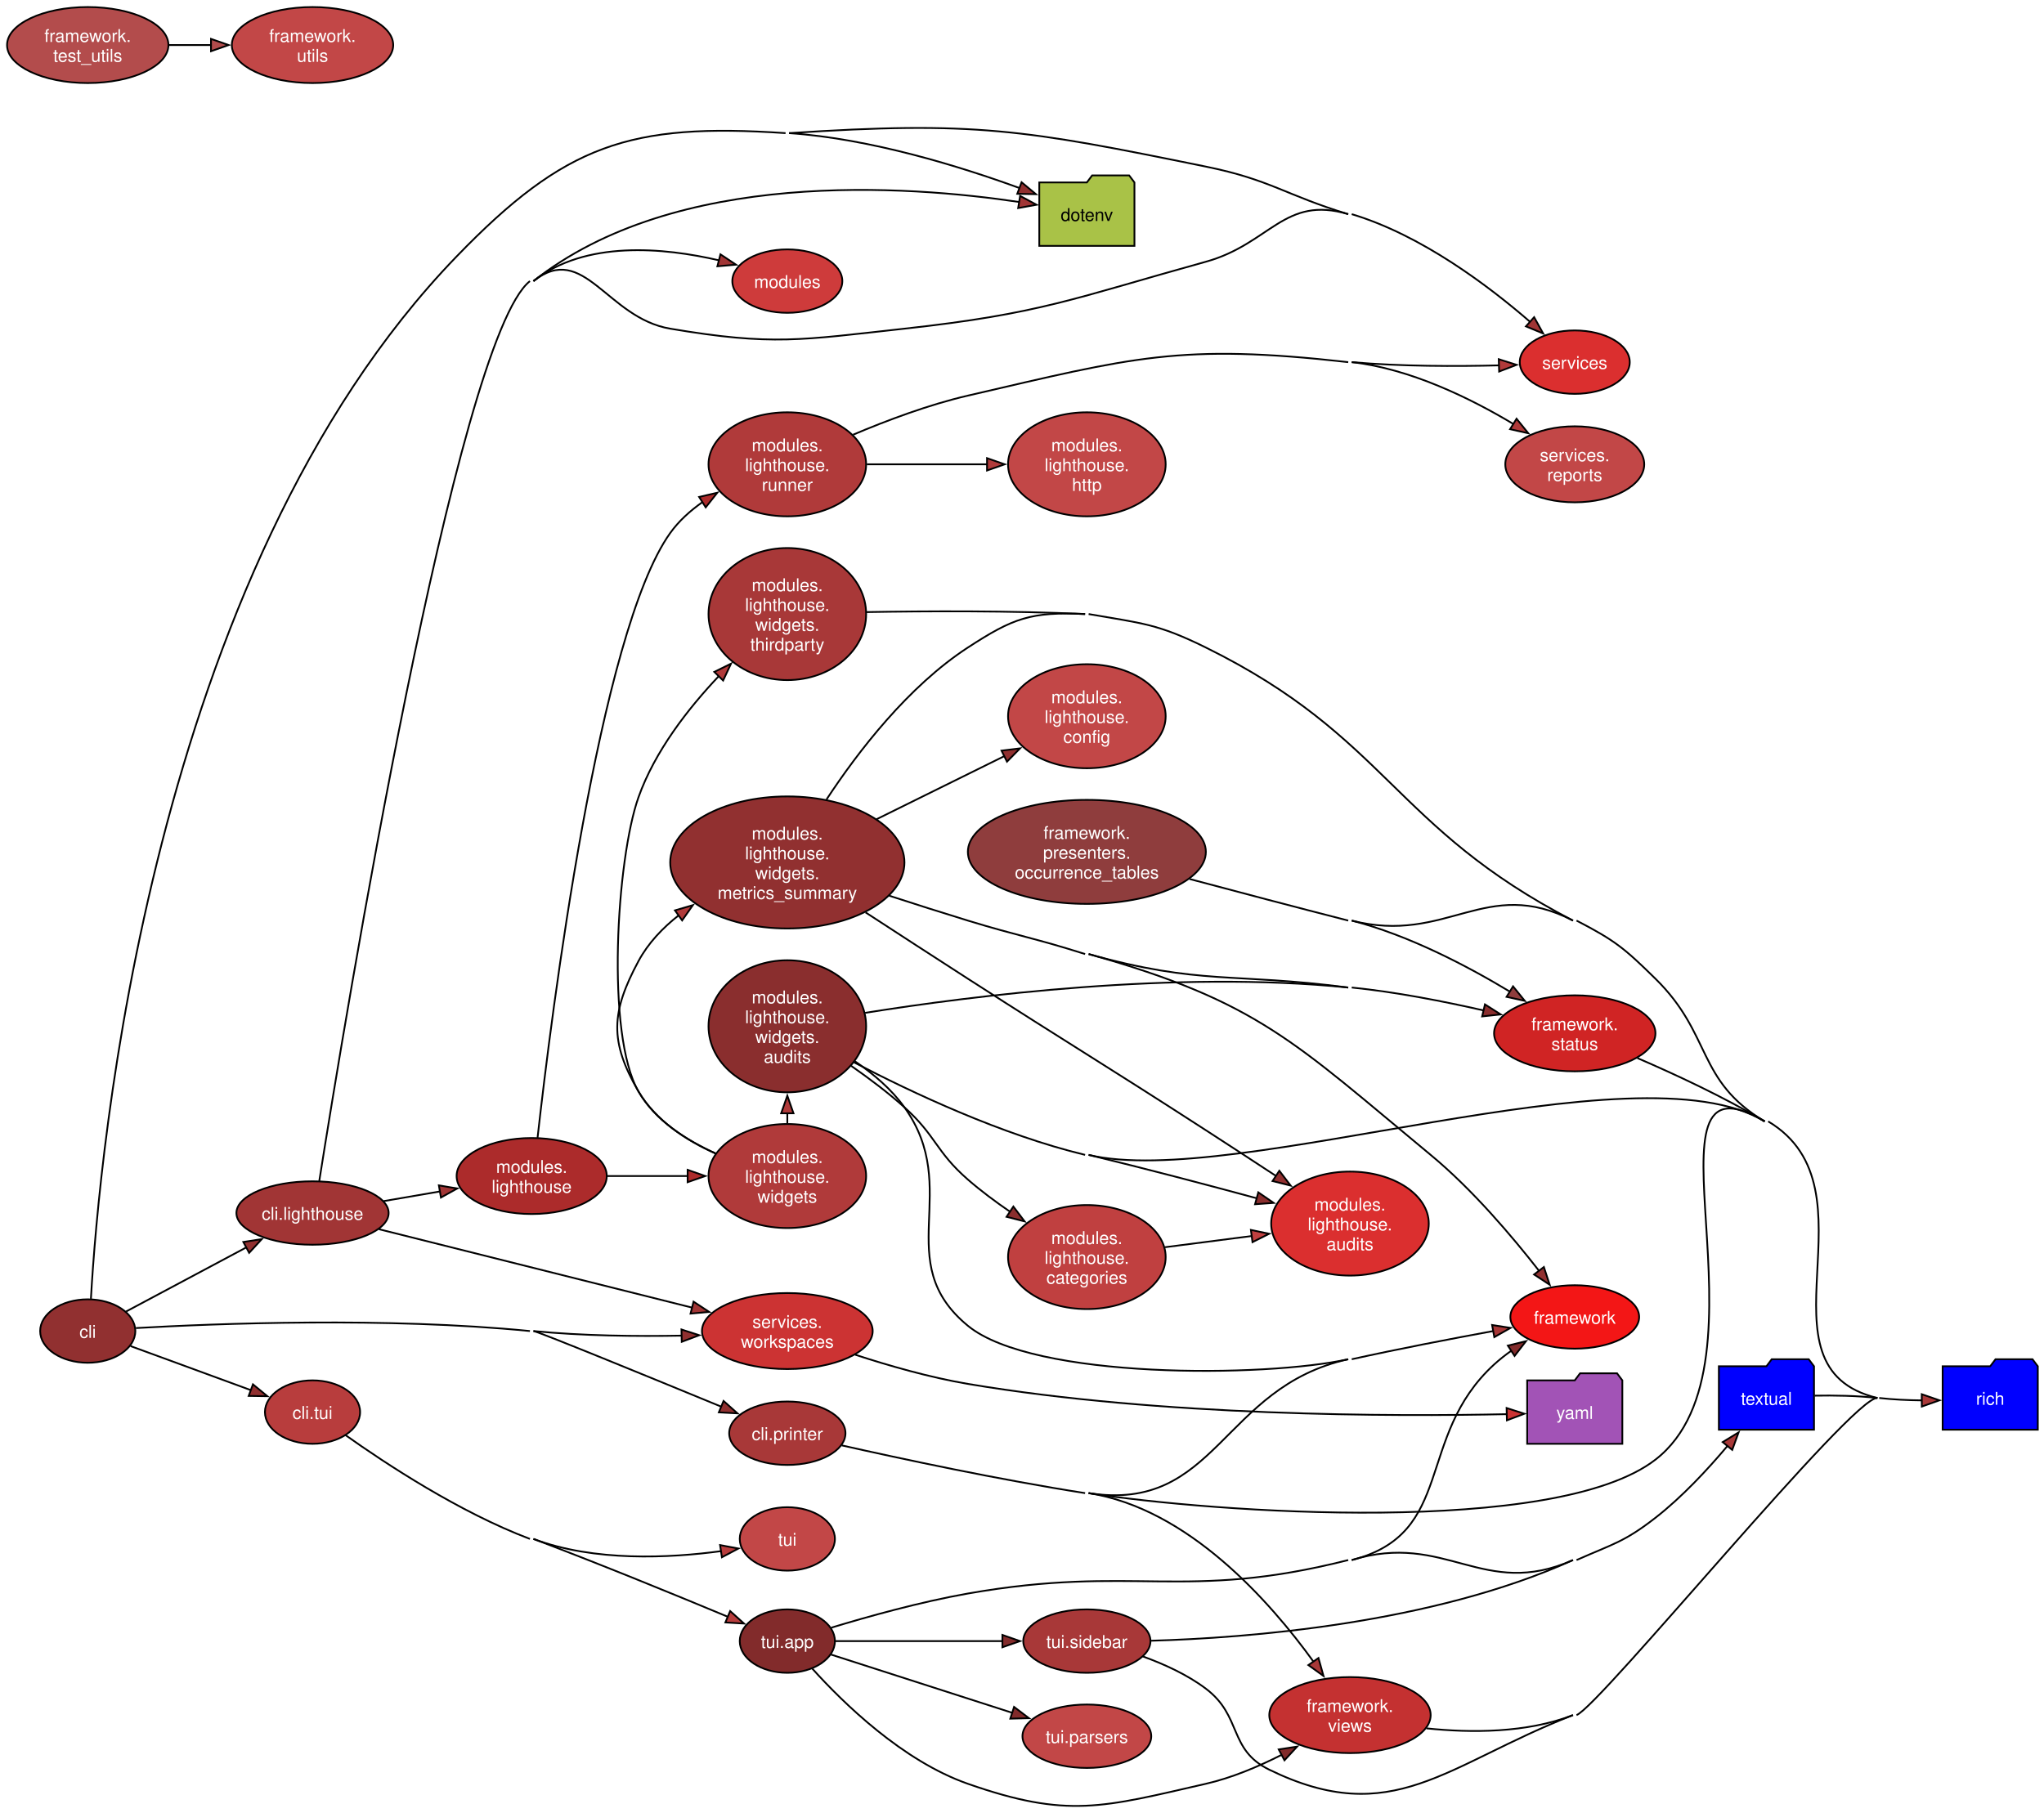
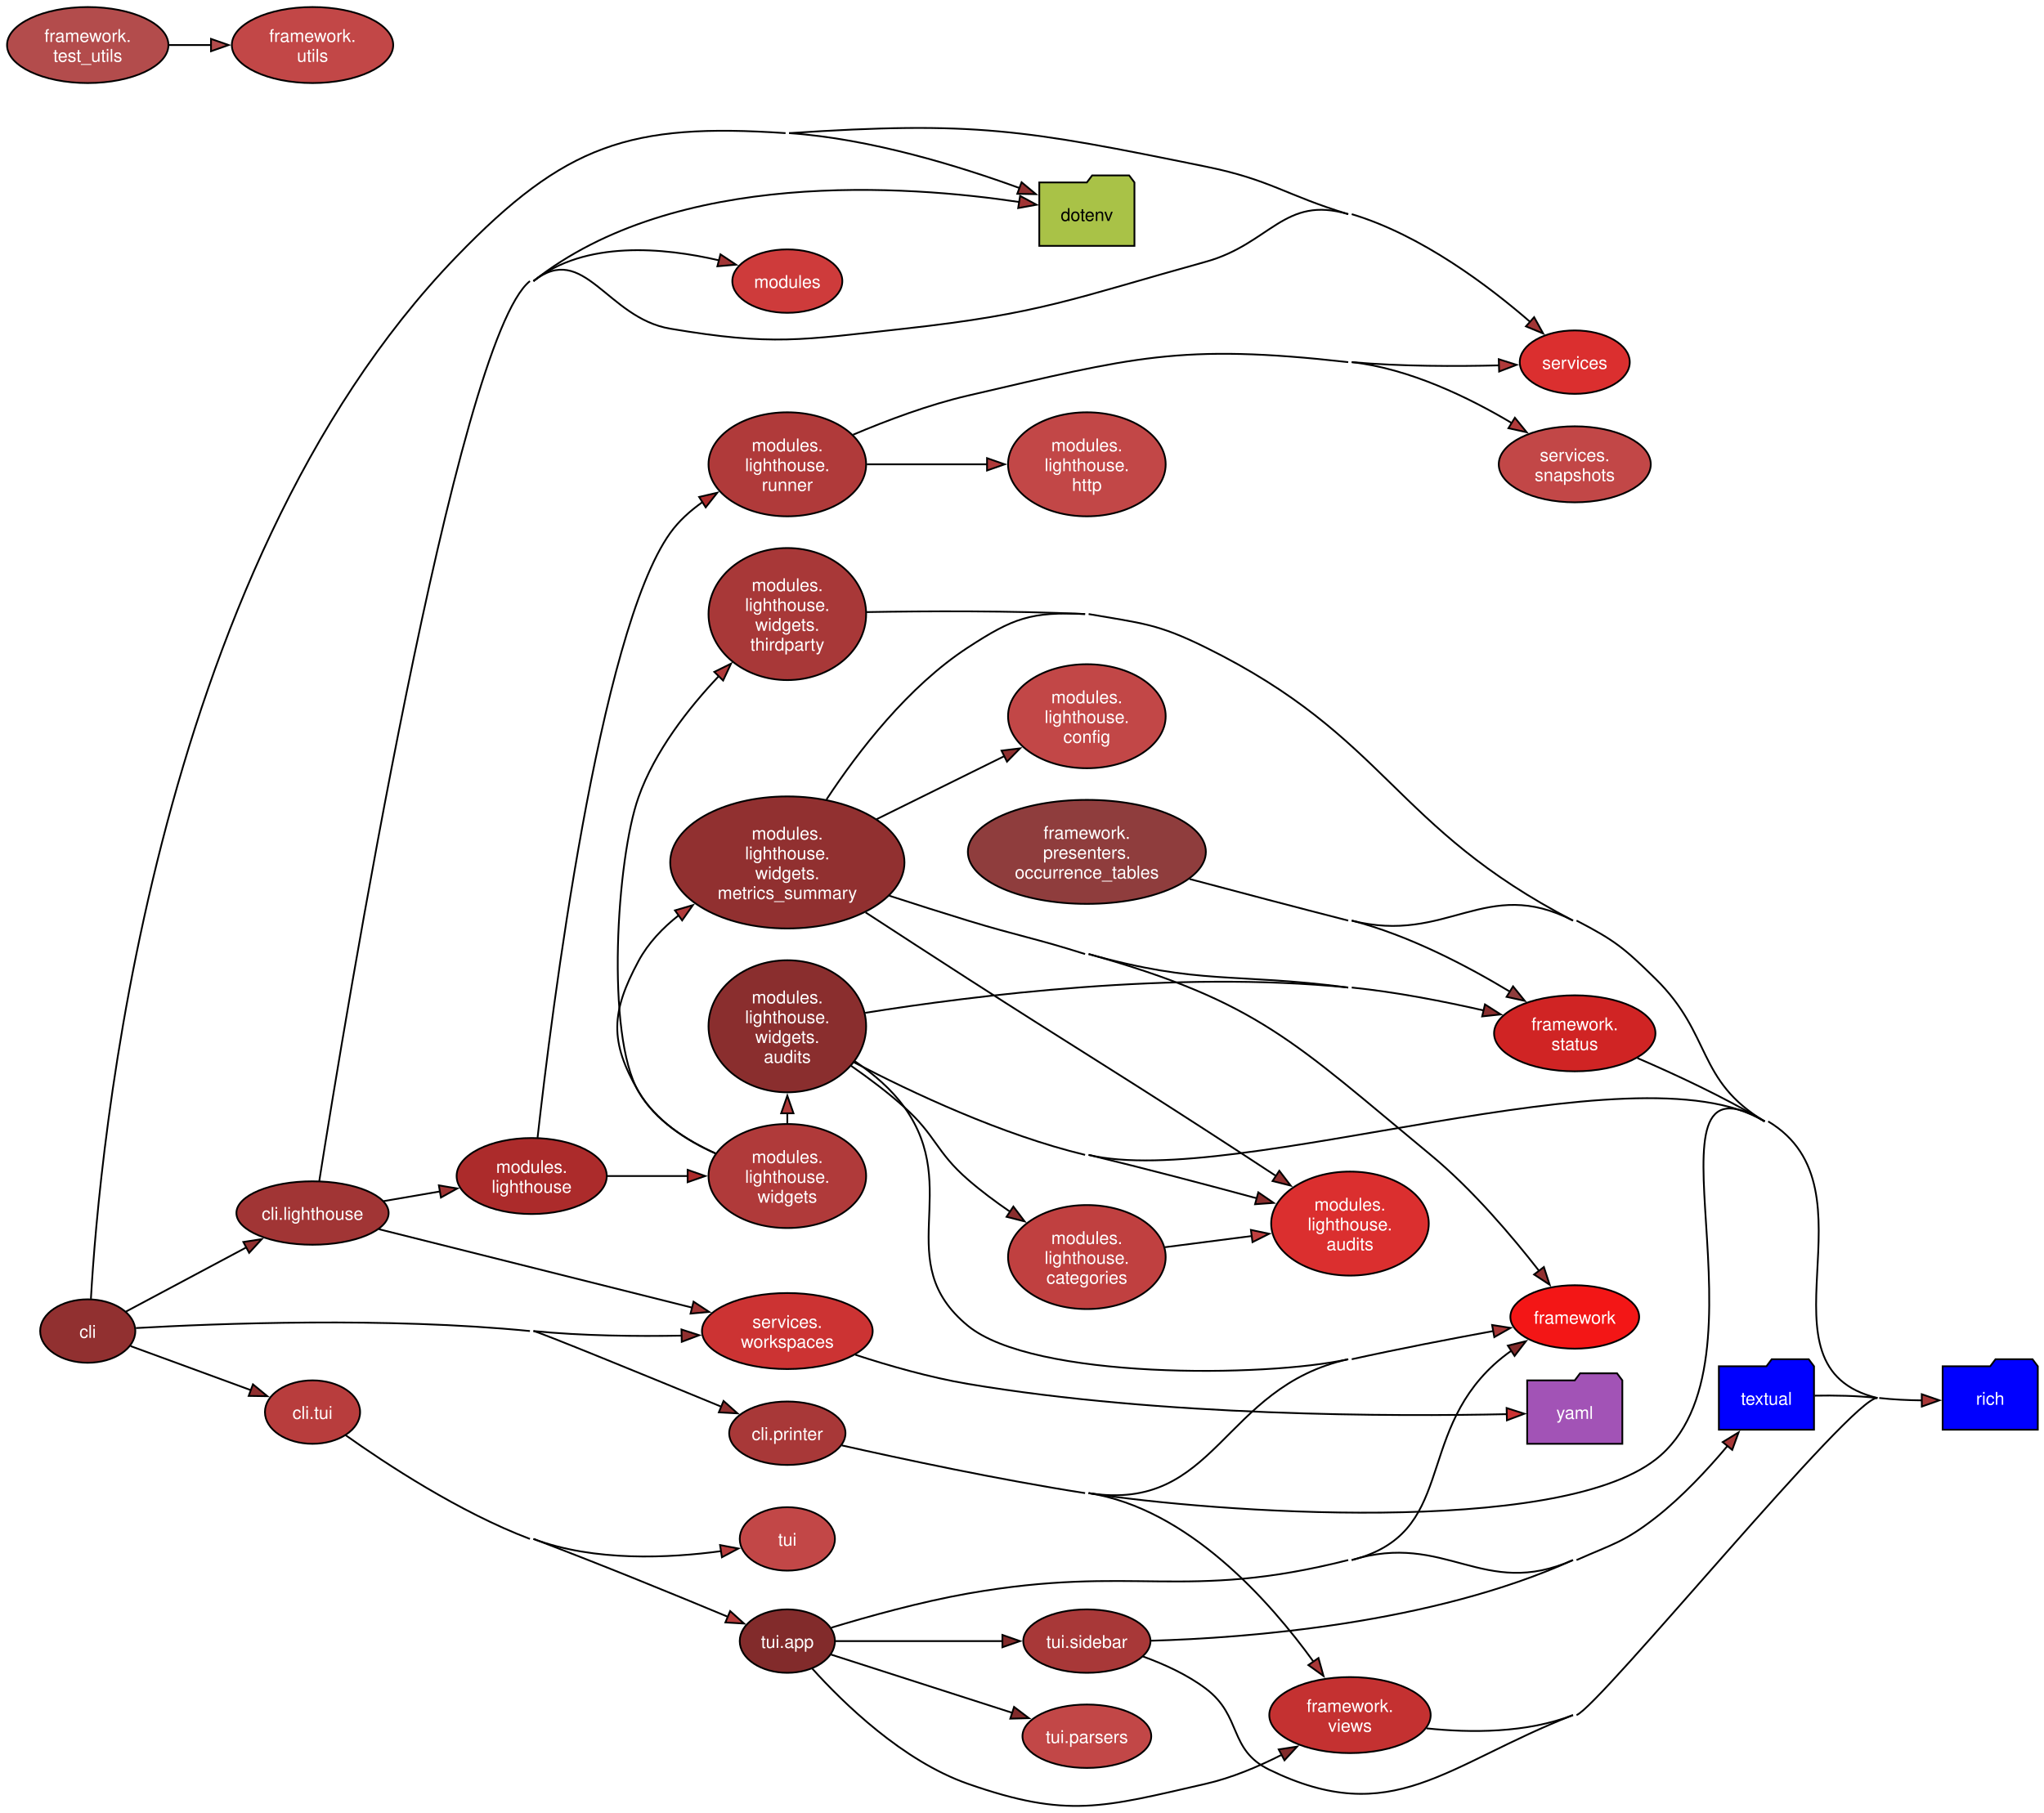
<svg xmlns="http://www.w3.org/2000/svg" width="1160pt" height="1029pt" viewBox="0.00 0.00 1160.00 1029.00">
  <g id="graph0" class="graph" transform="scale(1 1) rotate(0) translate(4 1025.43)">
    <style>.edge&gt;path:hover{stroke-width:8}</style>
    <polygon fill="white" stroke="none" points="-4,4 -4,-1025.43 1156.48,-1025.43 1156.48,4 -4,4" />
    <g id="node1" class="node">
      <style>.edge&gt;path:hover{stroke-width:8}</style>
      <ellipse fill="#913030" stroke="black" cx="45.79" cy="-269.86" rx="27" ry="18" />
      <text xml:space="preserve" text-anchor="middle" x="45.79" y="-265.99" font-family="Helvetica,sans-Serif" font-size="10.00" fill="#ffffff">cli</text>
    </g>
    <g id="node2" class="node">
      <style>.edge&gt;path:hover{stroke-width:8}</style>
      <ellipse fill="#a13535" stroke="black" cx="173.36" cy="-336.86" rx="43.19" ry="18" />
      <text xml:space="preserve" text-anchor="middle" x="173.36" y="-332.99" font-family="Helvetica,sans-Serif" font-size="10.00" fill="#ffffff">cli.lighthouse</text>
    </g>
    <g id="edge1" class="edge">
      <style>.edge&gt;path:hover{stroke-width:8}</style>
      <path fill="none" stroke="black" d="M67.52,-280.93C86.04,-290.81 113.6,-305.51 135.81,-317.36" />
      <polygon fill="#913030" stroke="black" points="134.1,-320.42 144.57,-322.04 137.4,-314.24 134.1,-320.42" />
    </g>
    <g id="node3" class="node">
      <style>.edge&gt;path:hover{stroke-width:8}</style>
      <ellipse fill="#a83838" stroke="black" cx="442.82" cy="-211.86" rx="32.99" ry="18" />
      <text xml:space="preserve" text-anchor="middle" x="442.82" y="-207.99" font-family="Helvetica,sans-Serif" font-size="10.00" fill="#ffffff">cli.printer</text>
    </g>
    <g id="edge2" class="edge">
      <style>.edge&gt;path:hover{stroke-width:8}</style>
      <path fill="none" stroke="black" d="M73.14,-271.56C118.81,-274.13 215.56,-277.9 296.74,-269.86" />
      <path fill="none" stroke="black" d="M298.74,-269.86C301.58,-269.53 363.94,-243.98 405.39,-226.9" />
      <polygon fill="#913030" stroke="black" points="406.63,-230.18 414.54,-223.13 403.96,-223.71 406.63,-230.18" />
    </g>
    <g id="node4" class="node">
      <style>.edge&gt;path:hover{stroke-width:8}</style>
      <ellipse fill="#b83d3d" stroke="black" cx="173.36" cy="-223.86" rx="27" ry="18" />
      <text xml:space="preserve" text-anchor="middle" x="173.36" y="-219.99" font-family="Helvetica,sans-Serif" font-size="10.00" fill="#ffffff">cli.tui</text>
    </g>
    <g id="edge3" class="edge">
      <style>.edge&gt;path:hover{stroke-width:8}</style>
      <path fill="none" stroke="black" d="M70.11,-261.32C89.32,-254.28 116.81,-244.21 138.45,-236.28" />
      <polygon fill="#913030" stroke="black" points="139.55,-239.61 147.73,-232.88 137.14,-233.04 139.55,-239.61" />
    </g>
    <g id="node22" class="node">
      <style>.edge&gt;path:hover{stroke-width:8}</style>
      <ellipse fill="#db2f2f" stroke="black" cx="889.7" cy="-819.86" rx="31.21" ry="18" />
      <text xml:space="preserve" text-anchor="middle" x="889.7" y="-815.99" font-family="Helvetica,sans-Serif" font-size="10.00" fill="#ffffff">services</text>
    </g>
    <g id="edge27" class="edge">
      <style>.edge&gt;path:hover{stroke-width:8}</style>
      <path fill="none" stroke="black" d="M443.82,-949.86C549.05,-956.76 577.01,-951.95 680.34,-930.86 717.43,-923.29 724.91,-914.88 761.13,-903.86" />
    </g>
    <g id="node24" class="node">
      <style>.edge&gt;path:hover{stroke-width:8}</style>
      <ellipse fill="#cc3333" stroke="black" cx="442.82" cy="-269.86" rx="48.44" ry="21.57" />
      <text xml:space="preserve" text-anchor="middle" x="442.82" y="-271.61" font-family="Helvetica,sans-Serif" font-size="10.00" fill="#ffffff">services.</text>
      <text xml:space="preserve" text-anchor="middle" x="442.82" y="-260.36" font-family="Helvetica,sans-Serif" font-size="10.00" fill="#ffffff">workspaces</text>
    </g>
    <g id="edge31" class="edge">
      <style>.edge&gt;path:hover{stroke-width:8}</style>
      <path fill="none" stroke="black" d="M298.74,-269.86C326.41,-267.12 357.24,-266.78 383.17,-267.26" />
      <polygon fill="#913030" stroke="black" points="382.74,-270.75 392.82,-267.49 382.91,-263.75 382.74,-270.75" />
    </g>
    <g id="node29" class="node">
      <style>.edge&gt;path:hover{stroke-width:8}</style>
      <polygon fill="#a9c247" stroke="black" points="639.81,-921.86 636.81,-925.86 615.81,-925.86 612.81,-921.86 585.81,-921.86 585.81,-885.86 639.81,-885.86 639.81,-921.86" />
      <text xml:space="preserve" text-anchor="middle" x="612.81" y="-899.99" font-family="Helvetica,sans-Serif" font-size="10.00" fill="#000000">dotenv</text>
    </g>
    <g id="edge37" class="edge">
      <style>.edge&gt;path:hover{stroke-width:8}</style>
      <path fill="none" stroke="black" d="M443.82,-949.86C490.03,-946.75 541.09,-930.89 574.65,-918.66" />
      <polygon fill="#913030" stroke="black" points="575.76,-921.98 583.91,-915.2 573.32,-915.42 575.76,-921.98" />
      <path fill="none" stroke="black" d="M47.6,-288.17C52.18,-369.26 81.27,-700.06 255.14,-879.86 316.73,-943.56 353.41,-955.82 441.82,-949.86" />
    </g>
    <g id="node11" class="node">
      <style>.edge&gt;path:hover{stroke-width:8}</style>
      <ellipse fill="#ce3b3b" stroke="black" cx="442.82" cy="-865.86" rx="31.21" ry="18" />
      <text xml:space="preserve" text-anchor="middle" x="442.82" y="-861.99" font-family="Helvetica,sans-Serif" font-size="10.00" fill="#ffffff">modules</text>
    </g>
    <g id="edge14" class="edge">
      <style>.edge&gt;path:hover{stroke-width:8}</style>
      <path fill="none" stroke="black" d="M298.74,-865.86C328.14,-889.15 372.61,-884.97 404.17,-877.62" />
      <polygon fill="#a13535" stroke="black" points="404.86,-881.06 413.69,-875.19 403.13,-874.27 404.86,-881.06" />
    </g>
    <g id="node12" class="node">
      <style>.edge&gt;path:hover{stroke-width:8}</style>
      <ellipse fill="#ac2b2b" stroke="black" cx="297.74" cy="-357.86" rx="42.6" ry="21.57" />
      <text xml:space="preserve" text-anchor="middle" x="297.74" y="-359.61" font-family="Helvetica,sans-Serif" font-size="10.00" fill="#ffffff">modules.</text>
      <text xml:space="preserve" text-anchor="middle" x="297.74" y="-348.36" font-family="Helvetica,sans-Serif" font-size="10.00" fill="#ffffff">lighthouse</text>
    </g>
    <g id="edge15" class="edge">
      <style>.edge&gt;path:hover{stroke-width:8}</style>
      <path fill="none" stroke="black" d="M213.75,-343.62C223.91,-345.37 235,-347.27 245.66,-349.1" />
      <polygon fill="#a13535" stroke="black" points="245.06,-352.55 255.51,-350.79 246.24,-345.65 245.06,-352.55" />
    </g>
    <g id="edge28" class="edge">
      <style>.edge&gt;path:hover{stroke-width:8}</style>
      <path fill="none" stroke="black" d="M763.13,-903.86C802.56,-892.05 840.84,-863.15 864.56,-842.55" />
      <polygon fill="#a13535" stroke="black" points="866.64,-845.39 871.78,-836.12 861.98,-840.16 866.64,-845.39" />
      <path fill="none" stroke="black" d="M177.19,-355C191.29,-444.12 254.89,-832.73 296.74,-865.86" />
      <path fill="none" stroke="black" d="M298.74,-865.86C327.38,-888.53 340.34,-844.95 376.35,-838.86 434.6,-829.02 450.55,-832.42 509.28,-838.86 586.7,-847.36 605.3,-856.05 680.34,-876.86 716.82,-886.98 724.86,-914.73 761.13,-903.86" />
    </g>
    <g id="edge32" class="edge">
      <style>.edge&gt;path:hover{stroke-width:8}</style>
      <path fill="none" stroke="black" d="M210.98,-327.69C256.97,-316.17 336.19,-296.32 388.79,-283.15" />
      <polygon fill="#a13535" stroke="black" points="389.6,-286.55 398.45,-280.73 387.9,-279.76 389.6,-286.55" />
    </g>
    <g id="edge38" class="edge">
      <style>.edge&gt;path:hover{stroke-width:8}</style>
      <path fill="none" stroke="black" d="M298.74,-865.86C379.55,-929.87 510.84,-920.28 574.64,-910.73" />
      <polygon fill="#a13535" stroke="black" points="574.92,-914.23 584.25,-909.2 573.83,-907.32 574.92,-914.23" />
    </g>
    <g id="node5" class="node">
      <style>.edge&gt;path:hover{stroke-width:8}</style>
      <ellipse fill="#f31616" stroke="black" cx="889.7" cy="-277.86" rx="36.54" ry="18" />
      <text xml:space="preserve" text-anchor="middle" x="889.7" y="-273.99" font-family="Helvetica,sans-Serif" font-size="10.00" fill="#ffffff">framework</text>
    </g>
    <g id="edge4" class="edge">
      <style>.edge&gt;path:hover{stroke-width:8}</style>
      <path fill="none" stroke="black" d="M613.81,-177.86C686.61,-166.54 689.19,-237.96 761.13,-253.86" />
      <path fill="none" stroke="black" d="M763.13,-253.86C789.67,-259.73 819.55,-265.48 843.5,-269.87" />
      <polygon fill="#a83838" stroke="black" points="842.79,-273.3 853.26,-271.65 844.04,-266.41 842.79,-273.3" />
    </g>
    <g id="node10" class="node">
      <style>.edge&gt;path:hover{stroke-width:8}</style>
      <ellipse fill="#c43131" stroke="black" cx="762.13" cy="-51.86" rx="45.79" ry="21.57" />
      <text xml:space="preserve" text-anchor="middle" x="762.13" y="-53.61" font-family="Helvetica,sans-Serif" font-size="10.00" fill="#ffffff">framework.</text>
      <text xml:space="preserve" text-anchor="middle" x="762.13" y="-42.36" font-family="Helvetica,sans-Serif" font-size="10.00" fill="#ffffff">views</text>
    </g>
    <g id="edge12" class="edge">
      <style>.edge&gt;path:hover{stroke-width:8}</style>
      <path fill="none" stroke="black" d="M613.81,-177.86C670.35,-169.07 716.77,-116.38 741.57,-81.98" />
      <polygon fill="#a83838" stroke="black" points="744.25,-84.26 747.11,-74.06 738.51,-80.24 744.25,-84.26" />
      <path fill="none" stroke="black" d="M473.71,-204.96C507.19,-197.42 563.15,-185.43 611.81,-177.86" />
    </g>
    <g id="node30" class="node">
      <style>.edge&gt;path:hover{stroke-width:8}</style>
      <polygon fill="blue" stroke="black" points="1152.48,-249.86 1149.48,-253.86 1128.48,-253.86 1125.48,-249.86 1098.48,-249.86 1098.48,-213.86 1152.48,-213.86 1152.48,-249.86" />
      <text xml:space="preserve" text-anchor="middle" x="1125.48" y="-227.99" font-family="Helvetica,sans-Serif" font-size="10.00" fill="white">rich</text>
    </g>
    <g id="edge39" class="edge">
      <style>.edge&gt;path:hover{stroke-width:8}</style>
      <path fill="none" stroke="black" d="M999.48,-388.86C1063.85,-350.33 988.52,-249.32 1061.48,-231.86" />
      <path fill="none" stroke="black" d="M613.81,-177.86C684.57,-166.86 878.86,-153.03 935.48,-196.86 1006.39,-251.75 920.54,-434.92 997.48,-388.86" />
    </g>
    <g id="node25" class="node">
      <style>.edge&gt;path:hover{stroke-width:8}</style>
      <ellipse fill="#c24747" stroke="black" cx="442.82" cy="-151.86" rx="27" ry="18" />
      <text xml:space="preserve" text-anchor="middle" x="442.82" y="-147.99" font-family="Helvetica,sans-Serif" font-size="10.00" fill="#ffffff">tui</text>
    </g>
    <g id="edge33" class="edge">
      <style>.edge&gt;path:hover{stroke-width:8}</style>
      <path fill="none" stroke="black" d="M298.74,-151.86C333.21,-138.85 375.76,-140.92 405.46,-144.96" />
      <polygon fill="#b83d3d" stroke="black" points="404.65,-148.37 415.06,-146.41 405.7,-141.45 404.65,-148.37" />
    </g>
    <g id="node26" class="node">
      <style>.edge&gt;path:hover{stroke-width:8}</style>
      <ellipse fill="#822b2b" stroke="black" cx="442.82" cy="-93.86" rx="27" ry="18" />
      <text xml:space="preserve" text-anchor="middle" x="442.82" y="-89.99" font-family="Helvetica,sans-Serif" font-size="10.00" fill="#ffffff">tui.app</text>
    </g>
    <g id="edge34" class="edge">
      <style>.edge&gt;path:hover{stroke-width:8}</style>
      <path fill="none" stroke="black" d="M298.74,-151.86C336.99,-137.42 380.44,-119.6 409.33,-107.55" />
      <polygon fill="#b83d3d" stroke="black" points="410.37,-110.91 418.25,-103.82 407.67,-104.45 410.37,-110.91" />
      <path fill="none" stroke="black" d="M192.03,-210.82C214.98,-194.51 256.84,-166.93 296.74,-151.86" />
    </g>
    <g id="node6" class="node">
      <style>.edge&gt;path:hover{stroke-width:8}</style>
      <ellipse fill="#8f3d3d" stroke="black" cx="612.81" cy="-541.86" rx="67.53" ry="29.52" />
      <text xml:space="preserve" text-anchor="middle" x="612.81" y="-549.24" font-family="Helvetica,sans-Serif" font-size="10.00" fill="#ffffff">framework.</text>
      <text xml:space="preserve" text-anchor="middle" x="612.81" y="-537.99" font-family="Helvetica,sans-Serif" font-size="10.00" fill="#ffffff">presenters.</text>
      <text xml:space="preserve" text-anchor="middle" x="612.81" y="-526.74" font-family="Helvetica,sans-Serif" font-size="10.00" fill="#ffffff">occurrence_tables</text>
    </g>
    <g id="node7" class="node">
      <style>.edge&gt;path:hover{stroke-width:8}</style>
      <ellipse fill="#d02424" stroke="black" cx="889.7" cy="-438.86" rx="45.79" ry="21.57" />
      <text xml:space="preserve" text-anchor="middle" x="889.7" y="-440.61" font-family="Helvetica,sans-Serif" font-size="10.00" fill="#ffffff">framework.</text>
      <text xml:space="preserve" text-anchor="middle" x="889.7" y="-429.36" font-family="Helvetica,sans-Serif" font-size="10.00" fill="#ffffff">status</text>
    </g>
    <g id="edge8" class="edge">
      <style>.edge&gt;path:hover{stroke-width:8}</style>
      <path fill="none" stroke="black" d="M763.13,-502.86C795.42,-494.6 828.9,-477 853.16,-462.35" />
      <polygon fill="#8f3d3d" stroke="black" points="854.68,-465.53 861.35,-457.29 851,-459.57 854.68,-465.53" />
      <path fill="none" stroke="black" d="M671.12,-526.46C698.36,-519.19 731.4,-510.47 761.13,-502.86" />
    </g>
    <g id="edge40" class="edge">
      <style>.edge&gt;path:hover{stroke-width:8}</style>
      <path fill="none" stroke="black" d="M763.13,-502.86C817.19,-489.02 839.15,-528.55 888.7,-502.86" />
      <path fill="none" stroke="black" d="M890.7,-502.86C912.65,-491.48 917.84,-487.18 935.48,-469.86 967.83,-438.1 958.58,-412.15 997.48,-388.86" />
    </g>
    <g id="edge41" class="edge">
      <style>.edge&gt;path:hover{stroke-width:8}</style>
      <path fill="none" stroke="black" d="M925.27,-424.8C946.63,-415.6 974.3,-402.74 997.48,-388.86" />
    </g>
    <g id="node8" class="node">
      <style>.edge&gt;path:hover{stroke-width:8}</style>
      <ellipse fill="#b34c4c" stroke="black" cx="45.79" cy="-999.86" rx="45.79" ry="21.57" />
      <text xml:space="preserve" text-anchor="middle" x="45.79" y="-1001.61" font-family="Helvetica,sans-Serif" font-size="10.00" fill="#ffffff">framework.</text>
      <text xml:space="preserve" text-anchor="middle" x="45.79" y="-990.36" font-family="Helvetica,sans-Serif" font-size="10.00" fill="#ffffff">test_utils</text>
    </g>
    <g id="node9" class="node">
      <style>.edge&gt;path:hover{stroke-width:8}</style>
      <ellipse fill="#c24747" stroke="black" cx="173.36" cy="-999.86" rx="45.79" ry="21.57" />
      <text xml:space="preserve" text-anchor="middle" x="173.36" y="-1001.61" font-family="Helvetica,sans-Serif" font-size="10.00" fill="#ffffff">framework.</text>
      <text xml:space="preserve" text-anchor="middle" x="173.36" y="-990.36" font-family="Helvetica,sans-Serif" font-size="10.00" fill="#ffffff">utils</text>
    </g>
    <g id="edge11" class="edge">
      <style>.edge&gt;path:hover{stroke-width:8}</style>
      <path fill="none" stroke="black" d="M91.76,-999.86C99.61,-999.86 107.86,-999.86 115.96,-999.86" />
      <polygon fill="#b34c4c" stroke="black" points="115.75,-1003.36 125.75,-999.86 115.75,-996.36 115.75,-1003.36" />
    </g>
    <g id="edge42" class="edge">
      <style>.edge&gt;path:hover{stroke-width:8}</style>
      <path fill="none" stroke="black" d="M805.55,-44.33C830.58,-41.7 862.4,-41.58 888.7,-51.86" />
    </g>
    <g id="node17" class="node">
      <style>.edge&gt;path:hover{stroke-width:8}</style>
      <ellipse fill="#b03a3a" stroke="black" cx="442.82" cy="-761.86" rx="44.72" ry="29.52" />
      <text xml:space="preserve" text-anchor="middle" x="442.82" y="-769.24" font-family="Helvetica,sans-Serif" font-size="10.00" fill="#ffffff">modules.</text>
      <text xml:space="preserve" text-anchor="middle" x="442.82" y="-757.99" font-family="Helvetica,sans-Serif" font-size="10.00" fill="#ffffff">lighthouse.</text>
      <text xml:space="preserve" text-anchor="middle" x="442.82" y="-746.74" font-family="Helvetica,sans-Serif" font-size="10.00" fill="#ffffff">runner</text>
    </g>
    <g id="edge22" class="edge">
      <style>.edge&gt;path:hover{stroke-width:8}</style>
      <path fill="none" stroke="black" d="M301.07,-379.56C308.87,-449.31 335.98,-666.51 376.35,-722.86 381.22,-729.67 387.68,-735.49 394.65,-740.4" />
      <polygon fill="#ac2b2b" stroke="black" points="392.76,-743.34 403.08,-745.73 396.5,-737.43 392.76,-743.34" />
    </g>
    <g id="node18" class="node">
      <style>.edge&gt;path:hover{stroke-width:8}</style>
      <ellipse fill="#b03a3a" stroke="black" cx="442.82" cy="-357.86" rx="44.72" ry="29.52" />
      <text xml:space="preserve" text-anchor="middle" x="442.82" y="-365.24" font-family="Helvetica,sans-Serif" font-size="10.00" fill="#ffffff">modules.</text>
      <text xml:space="preserve" text-anchor="middle" x="442.82" y="-353.99" font-family="Helvetica,sans-Serif" font-size="10.00" fill="#ffffff">lighthouse.</text>
      <text xml:space="preserve" text-anchor="middle" x="442.82" y="-342.74" font-family="Helvetica,sans-Serif" font-size="10.00" fill="#ffffff">widgets</text>
    </g>
    <g id="edge23" class="edge">
      <style>.edge&gt;path:hover{stroke-width:8}</style>
      <path fill="none" stroke="black" d="M340.51,-357.86C354.84,-357.86 371.11,-357.86 386.35,-357.86" />
      <polygon fill="#ac2b2b" stroke="black" points="386.24,-361.36 396.24,-357.86 386.24,-354.36 386.24,-361.36" />
    </g>
    <g id="node13" class="node">
      <style>.edge&gt;path:hover{stroke-width:8}</style>
      <ellipse fill="#db2f2f" stroke="black" cx="762.13" cy="-330.86" rx="44.72" ry="29.52" />
      <text xml:space="preserve" text-anchor="middle" x="762.13" y="-338.24" font-family="Helvetica,sans-Serif" font-size="10.00" fill="#ffffff">modules.</text>
      <text xml:space="preserve" text-anchor="middle" x="762.13" y="-326.99" font-family="Helvetica,sans-Serif" font-size="10.00" fill="#ffffff">lighthouse.</text>
      <text xml:space="preserve" text-anchor="middle" x="762.13" y="-315.74" font-family="Helvetica,sans-Serif" font-size="10.00" fill="#ffffff">audits</text>
    </g>
    <g id="node14" class="node">
      <style>.edge&gt;path:hover{stroke-width:8}</style>
      <ellipse fill="#c04040" stroke="black" cx="612.81" cy="-311.86" rx="44.72" ry="29.52" />
      <text xml:space="preserve" text-anchor="middle" x="612.81" y="-319.24" font-family="Helvetica,sans-Serif" font-size="10.00" fill="#ffffff">modules.</text>
      <text xml:space="preserve" text-anchor="middle" x="612.81" y="-307.99" font-family="Helvetica,sans-Serif" font-size="10.00" fill="#ffffff">lighthouse.</text>
      <text xml:space="preserve" text-anchor="middle" x="612.81" y="-296.74" font-family="Helvetica,sans-Serif" font-size="10.00" fill="#ffffff">categories</text>
    </g>
    <g id="edge16" class="edge">
      <style>.edge&gt;path:hover{stroke-width:8}</style>
      <path fill="none" stroke="black" d="M657.21,-317.46C672.73,-319.46 690.41,-321.74 706.74,-323.85" />
      <polygon fill="#c04040" stroke="black" points="705.91,-327.27 716.28,-325.08 706.81,-320.33 705.91,-327.27" />
    </g>
    <g id="node15" class="node">
      <style>.edge&gt;path:hover{stroke-width:8}</style>
      <ellipse fill="#c24747" stroke="black" cx="612.81" cy="-618.86" rx="44.72" ry="29.52" />
      <text xml:space="preserve" text-anchor="middle" x="612.81" y="-626.24" font-family="Helvetica,sans-Serif" font-size="10.00" fill="#ffffff">modules.</text>
      <text xml:space="preserve" text-anchor="middle" x="612.81" y="-614.99" font-family="Helvetica,sans-Serif" font-size="10.00" fill="#ffffff">lighthouse.</text>
      <text xml:space="preserve" text-anchor="middle" x="612.81" y="-603.74" font-family="Helvetica,sans-Serif" font-size="10.00" fill="#ffffff">config</text>
    </g>
    <g id="node16" class="node">
      <style>.edge&gt;path:hover{stroke-width:8}</style>
      <ellipse fill="#c24747" stroke="black" cx="612.81" cy="-761.86" rx="44.72" ry="29.52" />
      <text xml:space="preserve" text-anchor="middle" x="612.81" y="-769.24" font-family="Helvetica,sans-Serif" font-size="10.00" fill="#ffffff">modules.</text>
      <text xml:space="preserve" text-anchor="middle" x="612.81" y="-757.99" font-family="Helvetica,sans-Serif" font-size="10.00" fill="#ffffff">lighthouse.</text>
      <text xml:space="preserve" text-anchor="middle" x="612.81" y="-746.74" font-family="Helvetica,sans-Serif" font-size="10.00" fill="#ffffff">http</text>
    </g>
    <g id="edge21" class="edge">
      <style>.edge&gt;path:hover{stroke-width:8}</style>
      <path fill="none" stroke="black" d="M487.95,-761.86C508.9,-761.86 534.15,-761.86 556.37,-761.86" />
      <polygon fill="#b03a3a" stroke="black" points="556.16,-765.36 566.16,-761.86 556.16,-758.36 556.16,-765.36" />
    </g>
    <g id="edge29" class="edge">
      <style>.edge&gt;path:hover{stroke-width:8}</style>
      <path fill="none" stroke="black" d="M763.13,-819.86C790.93,-817.42 822.34,-817.42 846.79,-818.03" />
      <polygon fill="#b03a3a" stroke="black" points="846.57,-821.53 856.67,-818.33 846.78,-814.53 846.57,-821.53" />
    </g>
    <g id="node23" class="node">
      <style>.edge&gt;path:hover{stroke-width:8}</style>
-       <ellipse fill="#c24747" stroke="black" cx="889.7" cy="-761.86" rx="39.42" ry="21.57" />
+       <ellipse fill="#c24747" stroke="black" cx="889.7" cy="-761.86" rx="43.13" ry="21.57" />
      <text xml:space="preserve" text-anchor="middle" x="889.7" y="-763.61" font-family="Helvetica,sans-Serif" font-size="10.00" fill="#ffffff">services.</text>
-       <text xml:space="preserve" text-anchor="middle" x="889.7" y="-752.36" font-family="Helvetica,sans-Serif" font-size="10.00" fill="#ffffff">reports</text>
+       <text xml:space="preserve" text-anchor="middle" x="889.7" y="-752.36" font-family="Helvetica,sans-Serif" font-size="10.00" fill="#ffffff">snapshots</text>
    </g>
    <g id="edge30" class="edge">
      <style>.edge&gt;path:hover{stroke-width:8}</style>
-       <path fill="none" stroke="black" d="M763.13,-819.86C796.33,-816.14 830.53,-799.33 854.84,-784.76" />
-       <polygon fill="#b03a3a" stroke="black" points="856.67,-787.74 863.33,-779.5 852.99,-781.79 856.67,-787.74" />
+       <path fill="none" stroke="black" d="M763.13,-819.86C795.91,-816.18 829.67,-799.75 853.91,-785.31" />
+       <polygon fill="#b03a3a" stroke="black" points="855.72,-788.31 862.4,-780.08 852.05,-782.35 855.72,-788.31" />
      <path fill="none" stroke="black" d="M480.15,-778.67C499.15,-786.72 523.04,-795.71 545.28,-800.86 639.11,-822.57 665.43,-830.6 761.13,-819.86" />
    </g>
    <g id="node19" class="node">
      <style>.edge&gt;path:hover{stroke-width:8}</style>
      <ellipse fill="#8a2e2e" stroke="black" cx="442.82" cy="-442.86" rx="44.72" ry="37.48" />
      <text xml:space="preserve" text-anchor="middle" x="442.82" y="-455.86" font-family="Helvetica,sans-Serif" font-size="10.00" fill="#ffffff">modules.</text>
      <text xml:space="preserve" text-anchor="middle" x="442.82" y="-444.61" font-family="Helvetica,sans-Serif" font-size="10.00" fill="#ffffff">lighthouse.</text>
      <text xml:space="preserve" text-anchor="middle" x="442.82" y="-433.36" font-family="Helvetica,sans-Serif" font-size="10.00" fill="#ffffff">widgets.</text>
      <text xml:space="preserve" text-anchor="middle" x="442.82" y="-422.11" font-family="Helvetica,sans-Serif" font-size="10.00" fill="#ffffff">audits</text>
    </g>
    <g id="edge24" class="edge">
      <style>.edge&gt;path:hover{stroke-width:8}</style>
      <path fill="none" stroke="black" d="M442.82,-387.75C442.82,-389.72 442.82,-391.69 442.82,-393.67" />
      <polygon fill="#b03a3a" stroke="black" points="439.32,-393.46 442.82,-403.46 446.32,-393.46 439.32,-393.46" />
    </g>
    <g id="node20" class="node">
      <style>.edge&gt;path:hover{stroke-width:8}</style>
      <ellipse fill="#913030" stroke="black" cx="442.82" cy="-535.86" rx="66.47" ry="37.48" />
      <text xml:space="preserve" text-anchor="middle" x="442.82" y="-548.86" font-family="Helvetica,sans-Serif" font-size="10.00" fill="#ffffff">modules.</text>
      <text xml:space="preserve" text-anchor="middle" x="442.82" y="-537.61" font-family="Helvetica,sans-Serif" font-size="10.00" fill="#ffffff">lighthouse.</text>
      <text xml:space="preserve" text-anchor="middle" x="442.82" y="-526.36" font-family="Helvetica,sans-Serif" font-size="10.00" fill="#ffffff">widgets.</text>
      <text xml:space="preserve" text-anchor="middle" x="442.82" y="-515.11" font-family="Helvetica,sans-Serif" font-size="10.00" fill="#ffffff">metrics_summary</text>
    </g>
    <g id="edge25" class="edge">
      <style>.edge&gt;path:hover{stroke-width:8}</style>
      <path fill="none" stroke="black" d="M402.16,-370.64C385.51,-378.11 367.93,-389.39 358.35,-405.86 341.81,-434.29 342.79,-450.89 358.35,-479.86 363.83,-490.08 372.1,-498.75 381.34,-505.99" />
      <polygon fill="#b03a3a" stroke="black" points="379.05,-508.66 389.22,-511.62 383.12,-502.96 379.05,-508.66" />
    </g>
    <g id="node21" class="node">
      <style>.edge&gt;path:hover{stroke-width:8}</style>
      <ellipse fill="#a83838" stroke="black" cx="442.82" cy="-676.86" rx="44.72" ry="37.48" />
      <text xml:space="preserve" text-anchor="middle" x="442.82" y="-689.86" font-family="Helvetica,sans-Serif" font-size="10.00" fill="#ffffff">modules.</text>
      <text xml:space="preserve" text-anchor="middle" x="442.82" y="-678.61" font-family="Helvetica,sans-Serif" font-size="10.00" fill="#ffffff">lighthouse.</text>
      <text xml:space="preserve" text-anchor="middle" x="442.82" y="-667.36" font-family="Helvetica,sans-Serif" font-size="10.00" fill="#ffffff">widgets.</text>
      <text xml:space="preserve" text-anchor="middle" x="442.82" y="-656.11" font-family="Helvetica,sans-Serif" font-size="10.00" fill="#ffffff">thirdparty</text>
    </g>
    <g id="edge26" class="edge">
      <style>.edge&gt;path:hover{stroke-width:8}</style>
      <path fill="none" stroke="black" d="M402.16,-370.64C385.51,-378.11 367.93,-389.39 358.35,-405.86 339.68,-437.94 345.93,-537.89 358.35,-572.86 367.59,-598.91 386.45,-623.17 404,-641.71" />
      <polygon fill="#b03a3a" stroke="black" points="401.38,-644.03 410.88,-648.72 406.38,-639.13 401.38,-644.03" />
    </g>
    <g id="edge5" class="edge">
      <style>.edge&gt;path:hover{stroke-width:8}</style>
      <path fill="none" stroke="black" d="M481.19,-422.99C491.54,-415.93 501.93,-407.15 509.28,-396.86 542.65,-350.17 500.95,-309.3 545.28,-272.86 582.48,-242.29 714.11,-243.47 761.13,-253.86" />
    </g>
    <g id="edge9" class="edge">
      <style>.edge&gt;path:hover{stroke-width:8}</style>
      <path fill="none" stroke="black" d="M763.13,-464.86C788.04,-462.35 815.31,-457.02 838.05,-451.84" />
      <polygon fill="#8a2e2e" stroke="black" points="838.74,-455.28 847.68,-449.59 837.14,-448.46 838.74,-455.28" />
      <path fill="none" stroke="black" d="M487,-450.49C548.12,-460.24 663.33,-474.73 761.13,-464.86" />
    </g>
    <g id="edge17" class="edge">
      <style>.edge&gt;path:hover{stroke-width:8}</style>
      <path fill="none" stroke="black" d="M613.81,-369.86C645.72,-362.18 681.29,-352.79 709.48,-345.15" />
      <polygon fill="#8a2e2e" stroke="black" points="710.1,-348.6 718.83,-342.6 708.26,-341.85 710.1,-348.6" />
      <path fill="none" stroke="black" d="M480.54,-422.45C513.74,-405.1 564.51,-381.25 611.81,-369.86" />
    </g>
    <g id="edge19" class="edge">
      <style>.edge&gt;path:hover{stroke-width:8}</style>
      <path fill="none" stroke="black" d="M478.96,-420.45C489.12,-413.38 499.98,-405.21 509.28,-396.86 527.33,-380.67 527.01,-371.8 545.28,-355.86 552.63,-349.45 560.98,-343.24 569.21,-337.6" />
      <polygon fill="#8a2e2e" stroke="black" points="571.1,-340.54 577.49,-332.1 567.23,-334.71 571.1,-340.54" />
    </g>
    <g id="edge43" class="edge">
      <style>.edge&gt;path:hover{stroke-width:8}</style>
      <path fill="none" stroke="black" d="M613.81,-369.86C696.81,-349.88 924.52,-433.18 997.48,-388.86" />
    </g>
    <g id="edge6" class="edge">
      <style>.edge&gt;path:hover{stroke-width:8}</style>
      <path fill="none" stroke="black" d="M613.81,-483.86C710.15,-456.89 730.79,-433.59 807.91,-369.86 831.57,-350.31 854.23,-323.55 869.51,-303.93" />
      <polygon fill="#913030" stroke="black" points="872.17,-306.21 875.46,-296.14 866.61,-301.96 872.17,-306.21" />
      <path fill="none" stroke="black" d="M500.59,-517C515.12,-512.28 530.76,-507.3 545.28,-502.86 574.69,-493.88 582.49,-493.14 611.81,-483.86" />
    </g>
    <g id="edge10" class="edge">
      <style>.edge&gt;path:hover{stroke-width:8}</style>
      <path fill="none" stroke="black" d="M613.81,-483.86C677.38,-466.06 695.67,-473.43 761.13,-464.86" />
    </g>
    <g id="edge18" class="edge">
      <style>.edge&gt;path:hover{stroke-width:8}</style>
      <path fill="none" stroke="black" d="M487.21,-507.51C505.16,-495.81 526.2,-482.15 545.28,-469.86 605.12,-431.35 620.58,-422.49 680.34,-383.86 693.36,-375.45 707.51,-366.2 720.28,-357.81" />
      <polygon fill="#913030" stroke="black" points="722.03,-360.85 728.47,-352.43 718.19,-355 722.03,-360.85" />
    </g>
    <g id="edge20" class="edge">
      <style>.edge&gt;path:hover{stroke-width:8}</style>
      <path fill="none" stroke="black" d="M493.31,-560.32C516.29,-571.67 543.43,-585.08 565.94,-596.2" />
      <polygon fill="#913030" stroke="black" points="564.38,-599.33 574.9,-600.62 567.48,-593.06 564.38,-599.33" />
    </g>
    <g id="edge44" class="edge">
      <style>.edge&gt;path:hover{stroke-width:8}</style>
      <path fill="none" stroke="black" d="M613.81,-676.86C644.1,-671.57 652.77,-671.48 680.34,-657.86 783.82,-606.74 786.23,-555.99 888.7,-502.86" />
      <path fill="none" stroke="black" d="M465.07,-571.63C483.13,-599.06 511.47,-635.83 545.28,-657.86 571.05,-674.65 581.09,-678.29 611.81,-676.86" />
    </g>
    <g id="edge45" class="edge">
      <style>.edge&gt;path:hover{stroke-width:8}</style>
      <path fill="none" stroke="black" d="M487.7,-677.98C521.61,-678.57 569.71,-678.83 611.81,-676.86" />
    </g>
    <g id="node32" class="node">
      <style>.edge&gt;path:hover{stroke-width:8}</style>
      <polygon fill="#a253b6" stroke="black" points="916.7,-241.86 913.7,-245.86 892.7,-245.86 889.7,-241.86 862.7,-241.86 862.7,-205.86 916.7,-205.86 916.7,-241.86" />
      <text xml:space="preserve" text-anchor="middle" x="889.7" y="-219.99" font-family="Helvetica,sans-Serif" font-size="10.00" fill="#ffffff">yaml</text>
    </g>
    <g id="edge50" class="edge">
      <style>.edge&gt;path:hover{stroke-width:8}</style>
      <path fill="none" stroke="black" d="M481.37,-256.41C500.29,-250.23 523.73,-243.5 545.28,-239.86 655.31,-221.31 787.78,-221.32 851.24,-222.68" />
      <polygon fill="#cc3333" stroke="black" points="851.03,-226.17 861.11,-222.92 851.2,-219.18 851.03,-226.17" />
    </g>
    <g id="edge7" class="edge">
      <style>.edge&gt;path:hover{stroke-width:8}</style>
      <path fill="none" stroke="black" d="M763.13,-139.86C822.28,-154.83 798.94,-209.63 843.91,-250.86 846.97,-253.67 850.36,-256.33 853.87,-258.81" />
      <polygon fill="#822b2b" stroke="black" points="851.73,-261.59 862.02,-264.11 855.55,-255.73 851.73,-261.59" />
    </g>
    <g id="edge13" class="edge">
      <style>.edge&gt;path:hover{stroke-width:8}</style>
      <path fill="none" stroke="black" d="M456.98,-78.24C474.69,-58.59 508.27,-25.83 545.28,-12.86 601.94,6.98 621.83,0.52 680.34,-12.86 695.08,-16.23 710.25,-22.65 723.41,-29.33" />
      <polygon fill="#822b2b" stroke="black" points="721.68,-32.37 732.15,-33.97 724.96,-26.19 721.68,-32.37" />
    </g>
    <g id="node27" class="node">
      <style>.edge&gt;path:hover{stroke-width:8}</style>
      <ellipse fill="#c24747" stroke="black" cx="612.81" cy="-39.86" rx="36.54" ry="18" />
      <text xml:space="preserve" text-anchor="middle" x="612.81" y="-35.99" font-family="Helvetica,sans-Serif" font-size="10.00" fill="#ffffff">tui.parsers</text>
    </g>
    <g id="edge35" class="edge">
      <style>.edge&gt;path:hover{stroke-width:8}</style>
      <path fill="none" stroke="black" d="M467.53,-86.24C494.23,-77.66 538.1,-63.56 570.47,-53.15" />
      <polygon fill="#822b2b" stroke="black" points="571.5,-56.5 579.95,-50.1 569.36,-49.83 571.5,-56.5" />
    </g>
    <g id="node28" class="node">
      <style>.edge&gt;path:hover{stroke-width:8}</style>
      <ellipse fill="#a83838" stroke="black" cx="612.81" cy="-93.86" rx="36.09" ry="18" />
      <text xml:space="preserve" text-anchor="middle" x="612.81" y="-89.99" font-family="Helvetica,sans-Serif" font-size="10.00" fill="#ffffff">tui.sidebar</text>
    </g>
    <g id="edge36" class="edge">
      <style>.edge&gt;path:hover{stroke-width:8}</style>
      <path fill="none" stroke="black" d="M470.06,-93.86C495.43,-93.86 534.42,-93.86 565.09,-93.86" />
      <polygon fill="#822b2b" stroke="black" points="564.88,-97.36 574.88,-93.86 564.88,-90.36 564.88,-97.36" />
    </g>
    <g id="node31" class="node">
      <style>.edge&gt;path:hover{stroke-width:8}</style>
      <polygon fill="blue" stroke="black" points="1025.48,-249.86 1022.48,-253.86 1001.48,-253.86 998.48,-249.86 971.48,-249.86 971.48,-213.86 1025.48,-213.86 1025.48,-249.86" />
      <text xml:space="preserve" text-anchor="middle" x="998.48" y="-227.99" font-family="Helvetica,sans-Serif" font-size="10.00" fill="white">textual</text>
    </g>
    <g id="edge48" class="edge">
      <style>.edge&gt;path:hover{stroke-width:8}</style>
      <path fill="none" stroke="black" d="M467.75,-101.48C488.14,-107.67 518.35,-116.13 545.28,-120.86 640.13,-137.53 667.77,-116.23 761.13,-139.86" />
      <path fill="none" stroke="black" d="M763.13,-139.86C816.45,-156.33 837.69,-117.21 888.7,-139.86" />
    </g>
    <g id="edge46" class="edge">
      <style>.edge&gt;path:hover{stroke-width:8}</style>
      <path fill="none" stroke="black" d="M1062.48,-231.86C1070.31,-230.97 1078.74,-230.59 1086.78,-230.5" />
      <polygon fill="#a83838" stroke="black" points="1086.63,-234 1096.65,-230.54 1086.66,-227 1086.63,-234" />
      <path fill="none" stroke="black" d="M644.7,-85.11C656.57,-80.81 669.79,-74.82 680.34,-66.86 701.07,-51.23 693,-32.23 716.34,-20.86 786.31,13.23 816.21,-23.52 888.7,-51.86" />
      <path fill="none" stroke="black" d="M890.7,-51.86C903.65,-56.58 1047.78,-233.42 1061.48,-231.86" />
    </g>
    <g id="edge49" class="edge">
      <style>.edge&gt;path:hover{stroke-width:8}</style>
      <path fill="none" stroke="black" d="M649.33,-94.07C703.38,-95.62 808.46,-103.56 888.7,-139.86" />
      <path fill="none" stroke="black" d="M890.7,-139.86C911.33,-149.03 917.67,-149.99 935.48,-163.86 950.64,-175.67 965.23,-191.39 976.45,-204.74" />
      <polygon fill="#a83838" stroke="black" points="973.65,-206.83 982.69,-212.35 979.06,-202.4 973.65,-206.83" />
    </g>
    <g id="edge47" class="edge">
      <style>.edge&gt;path:hover{stroke-width:8}</style>
      <path fill="none" stroke="black" d="M1025.8,-233.18C1036.85,-233.39 1049.82,-233.19 1061.48,-231.86" />
    </g>
  </g>
</svg>
